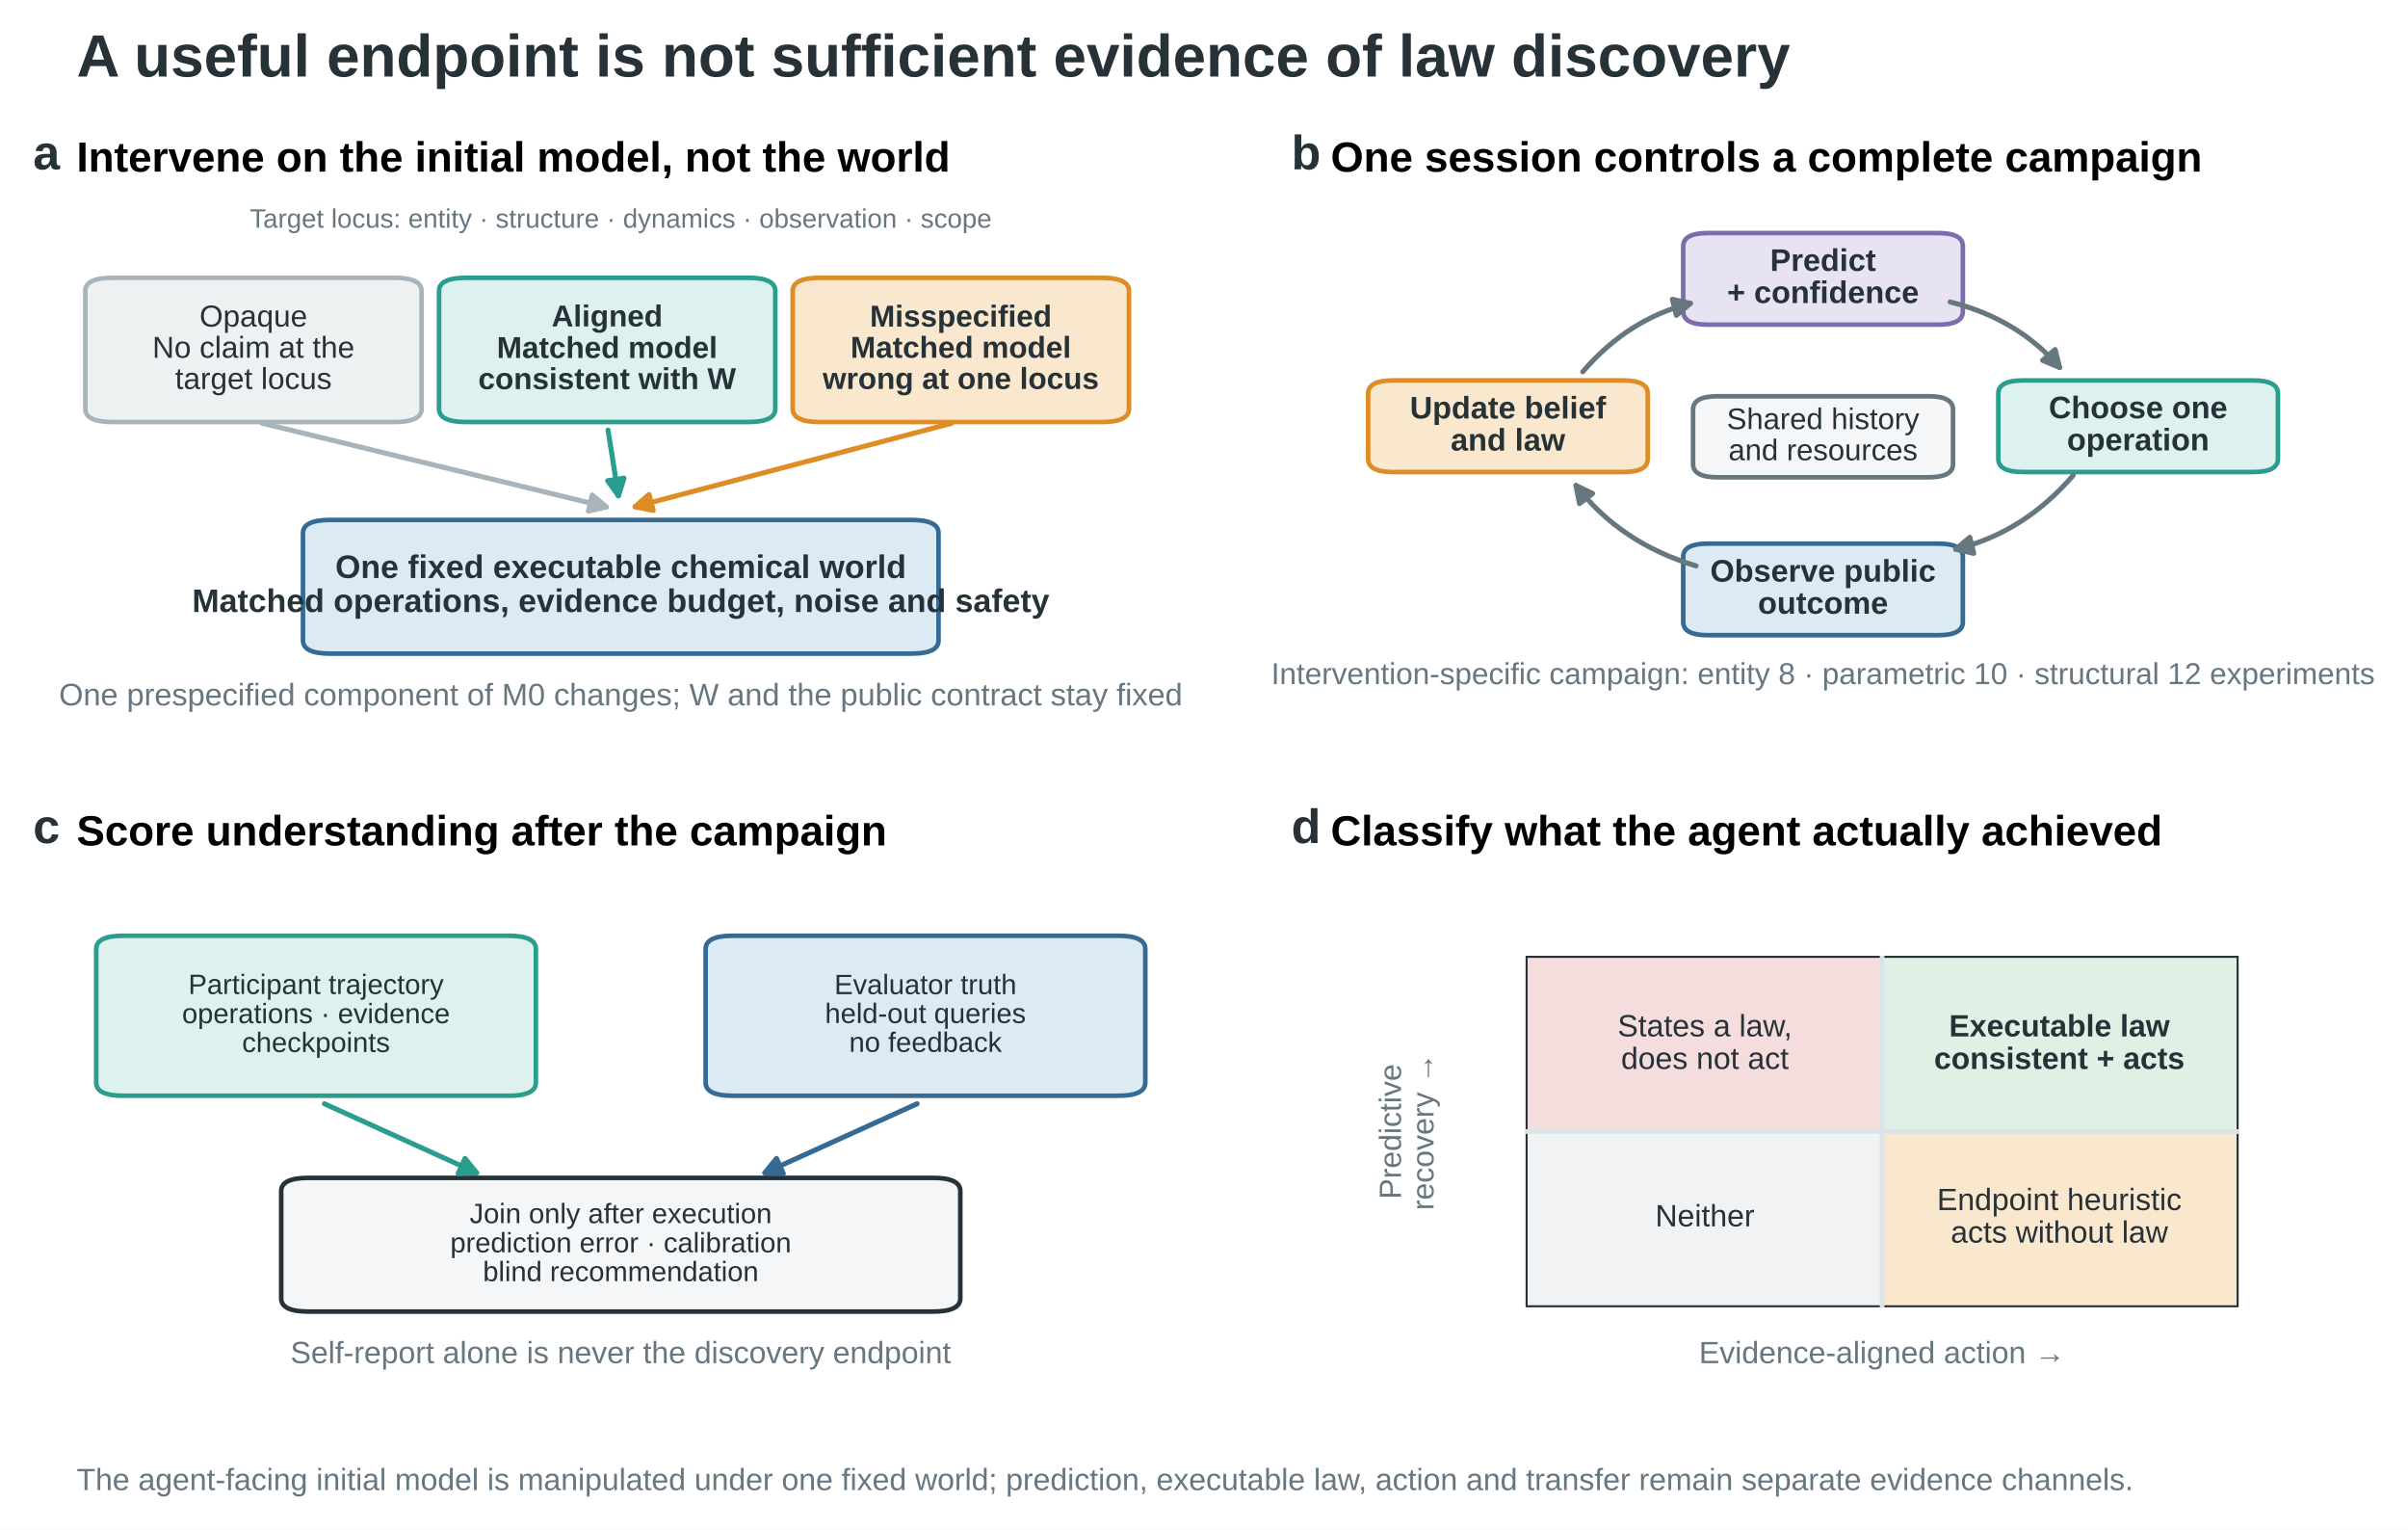
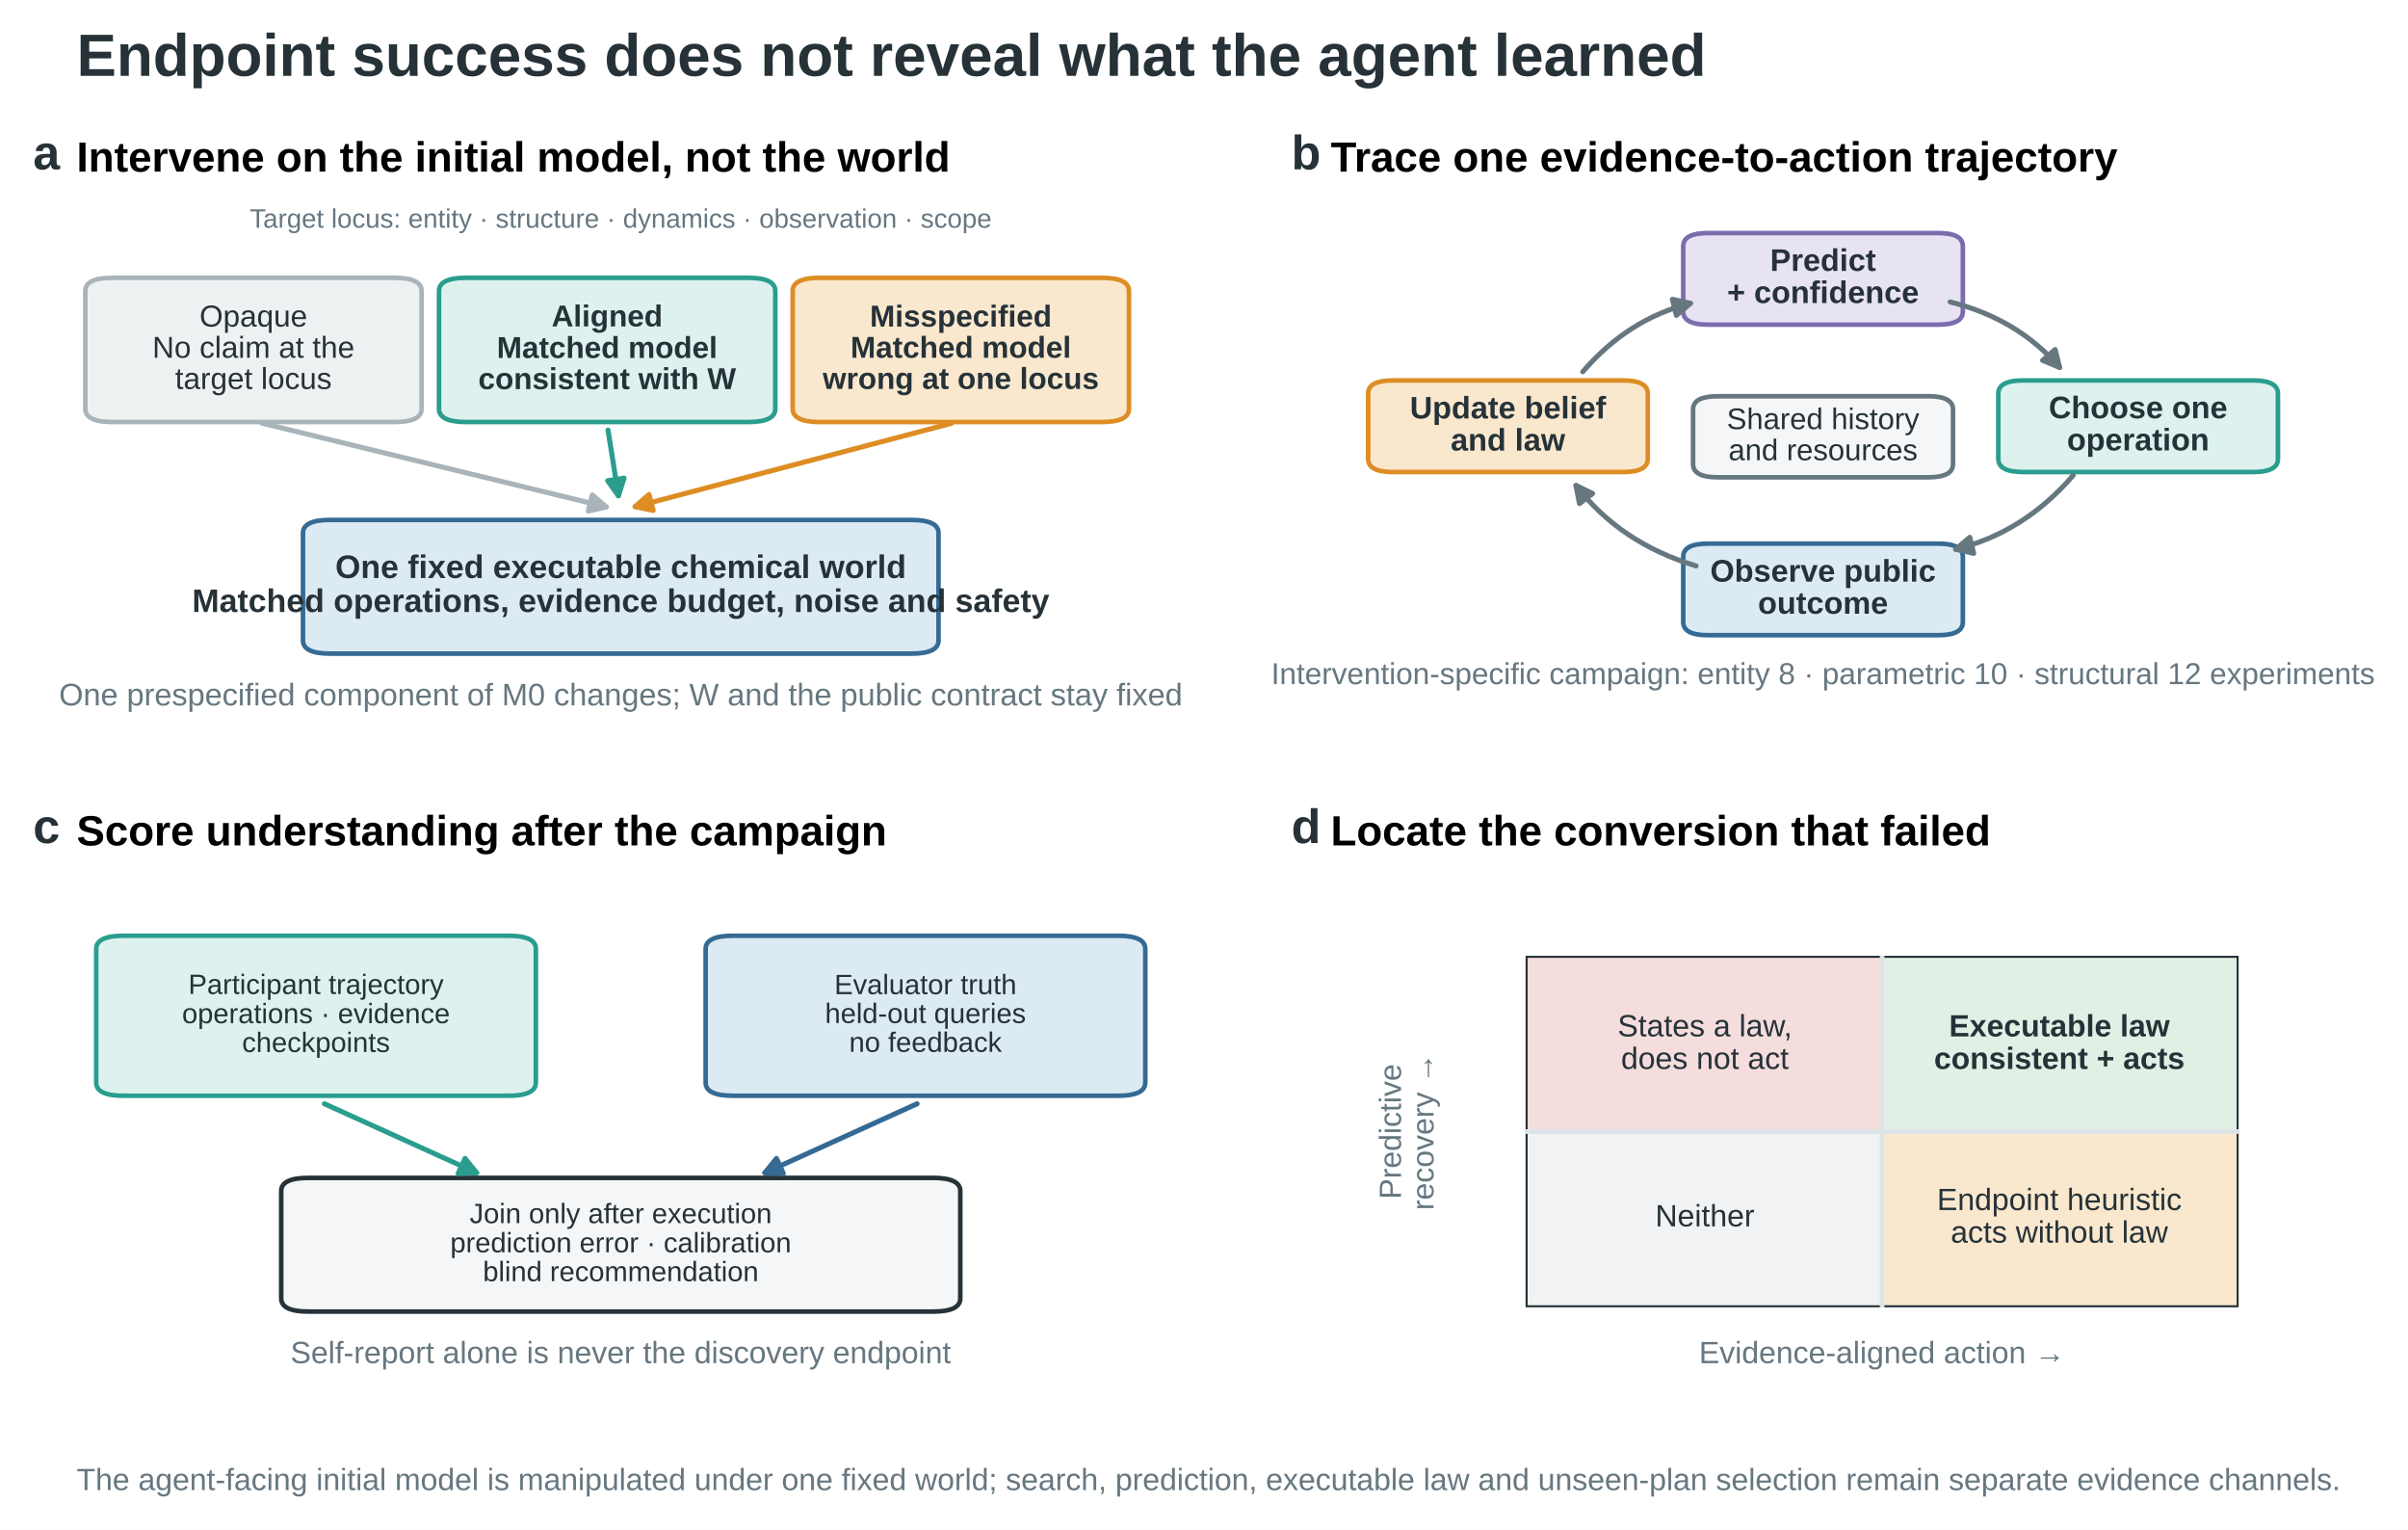
<svg xmlns="http://www.w3.org/2000/svg" width="524.138pt" height="332.866pt" viewBox="0 0 524.138 332.866" version="1.1">
  <defs>
    <style type="text/css">*{stroke-linejoin: round; stroke-linecap: butt}</style>
  </defs>
  <g id="figure_1">
    <g id="patch_1">
      <path d="M 0 332.866 L 524.138 332.866 L 524.138 0 L 0 0 z " style="fill: #ffffff" />
    </g>
    <g id="axes_1">
      <g id="patch_2">
        <path d="M 24.492 91.834 L 85.844 91.834 Q 91.766 91.834 91.766 88.97 L 91.766 63.314 Q 91.766 60.451 85.844 60.451 L 24.492 60.451 Q 18.57 60.451 18.57 63.314 L 18.57 88.97 Q 18.57 91.834 24.492 91.834 z " clip-path="url(#p7e78df8d4a)" style="fill: #eef1f2; stroke: #a8b4ba; stroke-linejoin: miter" />
      </g>
      <g id="patch_3">
        <path d="M 56.992 92.077 Q 95.083 101.341 131.98 110.314 " clip-path="url(#p7e78df8d4a)" style="fill: none; stroke: #a8b4ba; stroke-width: 1.1; stroke-linecap: round" />
        <path d="M 128.907 107.714 L 131.98 110.314 L 128.056 111.212 z " clip-path="url(#p7e78df8d4a)" style="fill: #a8b4ba; stroke: #a8b4ba; stroke-width: 1.1; stroke-linecap: round" />
      </g>
      <g id="patch_4">
        <path d="M 101.478 91.834 L 162.83 91.834 Q 168.752 91.834 168.752 88.97 L 168.752 63.314 Q 168.752 60.451 162.83 60.451 L 101.478 60.451 Q 95.556 60.451 95.556 63.314 L 95.556 88.97 Q 95.556 91.834 101.478 91.834 z " clip-path="url(#p7e78df8d4a)" style="fill: #ddf2ee; stroke: #2a9d8f; stroke-linejoin: miter" />
      </g>
      <g id="patch_5">
        <path d="M 132.348 93.578 Q 133.575 101.338 134.61 107.883 " clip-path="url(#p7e78df8d4a)" style="fill: none; stroke: #2a9d8f; stroke-width: 1.1; stroke-linecap: round" />
        <path d="M 135.826 104.046 L 134.61 107.883 L 132.27 104.609 z " clip-path="url(#p7e78df8d4a)" style="fill: #2a9d8f; stroke: #2a9d8f; stroke-width: 1.1; stroke-linecap: round" />
      </g>
      <g id="patch_6">
        <path d="M 178.464 91.834 L 239.816 91.834 Q 245.738 91.834 245.738 88.97 L 245.738 63.314 Q 245.738 60.451 239.816 60.451 L 178.464 60.451 Q 172.542 60.451 172.542 63.314 L 172.542 88.97 Q 172.542 91.834 178.464 91.834 z " clip-path="url(#p7e78df8d4a)" style="fill: #f9e8ce; stroke: #dd8d24; stroke-linejoin: miter" />
      </g>
      <g id="patch_7">
        <path d="M 207.087 92.115 Q 172.07 101.34 138.242 110.252 " clip-path="url(#p7e78df8d4a)" style="fill: none; stroke: #dd8d24; stroke-width: 1.1; stroke-linecap: round" />
        <path d="M 142.181 111.076 L 138.242 110.252 L 141.264 107.595 z " clip-path="url(#p7e78df8d4a)" style="fill: #dd8d24; stroke: #dd8d24; stroke-width: 1.1; stroke-linecap: round" />
      </g>
      <g id="patch_8">
        <path d="M 71.868 142.23 L 198.362 142.23 Q 204.284 142.23 204.284 139.367 L 204.284 116.001 Q 204.284 113.138 198.362 113.138 L 71.868 113.138 Q 65.946 113.138 65.946 116.001 L 65.946 139.367 Q 65.946 142.23 71.868 142.23 z " clip-path="url(#p7e78df8d4a)" style="fill: #dceaf4; stroke: #356a94; stroke-linejoin: miter" />
      </g>
      <g id="text_1">
        <text style="font-size: 5.8px; font-family: 'Arial', 'Helvetica', 'DejaVu Sans', sans-serif; text-anchor: middle; fill: #667780" x="135.115" y="49.546" transform="rotate(-0 135.1152 49.54625)">Target locus: entity · structure · dynamics · observation · scope</text>
      </g>
      <g id="text_2">
        <text style="font-size: 6.6px; font-family: 'Arial', 'Helvetica', 'DejaVu Sans', sans-serif; fill: #263238" transform="translate(43.42587 71.06041)">Opaque</text>
        <text style="font-size: 6.6px; font-family: 'Arial', 'Helvetica', 'DejaVu Sans', sans-serif; fill: #263238" transform="translate(33.16029 77.85218)">No claim at the</text>
        <text style="font-size: 6.6px; font-family: 'Arial', 'Helvetica', 'DejaVu Sans', sans-serif; fill: #263238" transform="translate(38.11029 84.64395)">target locus</text>
      </g>
      <g id="text_3">
        <text style="font-weight: 700; font-size: 6.6px; font-family: 'Arial', 'Helvetica', 'DejaVu Sans', sans-serif; fill: #263238" transform="translate(120.0556 71.02741)">Aligned</text>
        <text style="font-weight: 700; font-size: 6.6px; font-family: 'Arial', 'Helvetica', 'DejaVu Sans', sans-serif; fill: #263238" transform="translate(108.1359 77.89652)">Matched model</text>
        <text style="font-weight: 700; font-size: 6.6px; font-family: 'Arial', 'Helvetica', 'DejaVu Sans', sans-serif; fill: #263238" transform="translate(104.1063 84.67902)">consistent with W</text>
      </g>
      <g id="text_4">
        <text style="font-weight: 700; font-size: 6.6px; font-family: 'Arial', 'Helvetica', 'DejaVu Sans', sans-serif; fill: #263238" transform="translate(189.3356 71.06763)">Misspecified</text>
        <text style="font-weight: 700; font-size: 6.6px; font-family: 'Arial', 'Helvetica', 'DejaVu Sans', sans-serif; fill: #263238" transform="translate(185.1219 77.85012)">Matched model</text>
        <text style="font-weight: 700; font-size: 6.6px; font-family: 'Arial', 'Helvetica', 'DejaVu Sans', sans-serif; fill: #263238" transform="translate(179.0736 84.63261)">wrong at one locus</text>
      </g>
      <g id="text_5">
        <text style="font-weight: 700; font-size: 7.1px; font-family: 'Arial', 'Helvetica', 'DejaVu Sans', sans-serif; fill: #263238" transform="translate(72.97245 125.7795)">One fixed executable chemical world</text>
        <text style="font-weight: 700; font-size: 7.1px; font-family: 'Arial', 'Helvetica', 'DejaVu Sans', sans-serif; fill: #263238" transform="translate(41.81676 133.1762)">Matched operations, evidence budget, noise and safety</text>
      </g>
      <g id="text_6">
        <text style="font-size: 6.8px; font-family: 'Arial', 'Helvetica', 'DejaVu Sans', sans-serif; text-anchor: middle; fill: #667780" x="135.115" y="153.498" transform="rotate(-0 135.1152 153.4983)">One prespecified component of M0 changes; W and the public contract stay fixed</text>
      </g>
      <g id="text_7">
        <text style="font-weight: 700; font-size: 10.5px; font-family: 'Arial', 'Helvetica', 'DejaVu Sans', sans-serif; text-anchor: start; fill: #263238" x="7.2" y="36.846" transform="rotate(-0 7.2 36.84578)">a</text>
      </g>
      <g id="text_8">
        <text style="font-weight: 700; font-size: 9.2px; font-family: 'Arial', 'Helvetica', 'DejaVu Sans', sans-serif; text-anchor: start" x="16.675" y="37.354" transform="rotate(-0 16.6752 37.354)">Intervene on the initial model, not the world</text>
      </g>
    </g>
    <g id="axes_2">
      <g id="patch_9">
        <path d="M 371.736 70.645 L 421.887 70.645 Q 427.245 70.645 427.245 67.781 L 427.245 53.579 Q 427.245 50.715 421.887 50.715 L 371.736 50.715 Q 366.378 50.715 366.378 53.579 L 366.378 67.781 Q 366.378 70.645 371.736 70.645 z " clip-path="url(#pbe5b9030df)" style="fill: #e8e3f3; stroke: #7b6cad; stroke-linejoin: miter" />
      </g>
      <g id="patch_10">
        <path d="M 440.318 102.715 L 490.469 102.715 Q 495.827 102.715 495.827 99.851 L 495.827 85.649 Q 495.827 82.786 490.469 82.786 L 440.318 82.786 Q 434.96 82.786 434.96 85.649 L 434.96 99.851 Q 434.96 102.715 440.318 102.715 z " clip-path="url(#pbe5b9030df)" style="fill: #ddf2ee; stroke: #2a9d8f; stroke-linejoin: miter" />
      </g>
      <g id="patch_11">
        <path d="M 371.736 138.221 L 421.887 138.221 Q 427.245 138.221 427.245 135.358 L 427.245 121.155 Q 427.245 118.292 421.887 118.292 L 371.736 118.292 Q 366.378 118.292 366.378 121.155 L 366.378 135.358 Q 366.378 138.221 371.736 138.221 z " clip-path="url(#pbe5b9030df)" style="fill: #dceaf4; stroke: #356a94; stroke-linejoin: miter" />
      </g>
      <g id="patch_12">
        <path d="M 303.153 102.715 L 353.304 102.715 Q 358.662 102.715 358.662 99.851 L 358.662 85.649 Q 358.662 82.786 353.304 82.786 L 303.153 82.786 Q 297.795 82.786 297.795 85.649 L 297.795 99.851 Q 297.795 102.715 303.153 102.715 z " clip-path="url(#pbe5b9030df)" style="fill: #f9e8ce; stroke: #dd8d24; stroke-linejoin: miter" />
      </g>
      <g id="patch_13">
        <path d="M 373.879 103.86 L 419.743 103.86 Q 425.101 103.86 425.101 100.997 L 425.101 89.085 Q 425.101 86.222 419.743 86.222 L 373.879 86.222 Q 368.521 86.222 368.521 89.085 L 368.521 100.997 Q 368.521 103.86 373.879 103.86 z " clip-path="url(#pbe5b9030df)" style="fill: #f4f6f7; stroke: #667780; stroke-linejoin: miter" />
      </g>
      <g id="patch_14">
        <path d="M 424.483 65.71 Q 439.217 69.385 448.315 79.969 " clip-path="url(#pbe5b9030df)" style="fill: none; stroke: #667780; stroke-width: 1.1; stroke-linecap: round" />
        <path d="M 447.333 76.066 L 448.315 79.969 L 444.603 78.412 z " clip-path="url(#pbe5b9030df)" style="fill: #667780; stroke: #667780; stroke-width: 1.1; stroke-linecap: round" />
      </g>
      <g id="patch_15">
        <path d="M 451.255 103.45 Q 440.496 115.925 425.68 119.512 " clip-path="url(#pbe5b9030df)" style="fill: none; stroke: #667780; stroke-width: 1.1; stroke-linecap: round" />
        <path d="M 429.602 120.415 L 425.68 119.512 L 428.755 116.916 z " clip-path="url(#pbe5b9030df)" style="fill: #667780; stroke: #667780; stroke-width: 1.1; stroke-linecap: round" />
      </g>
      <g id="patch_16">
        <path d="M 369.171 123.137 Q 352.746 118.237 343.032 105.636 " clip-path="url(#pbe5b9030df)" style="fill: none; stroke: #667780; stroke-width: 1.1; stroke-linecap: round" />
        <path d="M 343.805 109.586 L 343.032 105.636 L 346.656 107.388 z " clip-path="url(#pbe5b9030df)" style="fill: #667780; stroke: #667780; stroke-width: 1.1; stroke-linecap: round" />
      </g>
      <g id="patch_17">
        <path d="M 344.509 80.898 Q 354.409 69.383 367.951 66.006 " clip-path="url(#pbe5b9030df)" style="fill: none; stroke: #667780; stroke-width: 1.1; stroke-linecap: round" />
        <path d="M 364.022 65.13 L 367.951 66.006 L 364.893 68.624 z " clip-path="url(#pbe5b9030df)" style="fill: #667780; stroke: #667780; stroke-width: 1.1; stroke-linecap: round" />
      </g>
      <g id="text_9">
        <text style="font-weight: 700; font-size: 6.8px; font-family: 'Arial', 'Helvetica', 'DejaVu Sans', sans-serif; fill: #263238" transform="translate(385.2852 58.94857)">Predict</text>
        <text style="font-weight: 700; font-size: 6.8px; font-family: 'Arial', 'Helvetica', 'DejaVu Sans', sans-serif; fill: #263238" transform="translate(375.9347 65.93659)">+ confidence</text>
      </g>
      <g id="text_10">
        <text style="font-weight: 700; font-size: 6.8px; font-family: 'Arial', 'Helvetica', 'DejaVu Sans', sans-serif; fill: #263238" transform="translate(445.9382 91.01889)">Choose one</text>
        <text style="font-weight: 700; font-size: 6.8px; font-family: 'Arial', 'Helvetica', 'DejaVu Sans', sans-serif; fill: #263238" transform="translate(449.9055 98.00691)">operation</text>
      </g>
      <g id="text_11">
        <text style="font-weight: 700; font-size: 6.8px; font-family: 'Arial', 'Helvetica', 'DejaVu Sans', sans-serif; fill: #263238" transform="translate(372.2494 126.5667)">Observe public</text>
        <text style="font-weight: 700; font-size: 6.8px; font-family: 'Arial', 'Helvetica', 'DejaVu Sans', sans-serif; fill: #263238" transform="translate(382.6444 133.5548)">outcome</text>
      </g>
      <g id="text_12">
        <text style="font-weight: 700; font-size: 6.8px; font-family: 'Arial', 'Helvetica', 'DejaVu Sans', sans-serif; fill: #263238" transform="translate(306.8826 91.06033)">Update belief</text>
        <text style="font-weight: 700; font-size: 6.8px; font-family: 'Arial', 'Helvetica', 'DejaVu Sans', sans-serif; fill: #263238" transform="translate(315.7604 98.04835)">and law</text>
      </g>
      <g id="text_13">
        <text style="font-size: 6.5px; font-family: 'Arial', 'Helvetica', 'DejaVu Sans', sans-serif; fill: #263238" transform="translate(375.8573 93.37839)">Shared history</text>
        <text style="font-size: 6.5px; font-family: 'Arial', 'Helvetica', 'DejaVu Sans', sans-serif; fill: #263238" transform="translate(376.2179 100.1434)">and resources</text>
      </g>
      <g id="text_14">
        <text style="font-size: 6.6px; font-family: 'Arial', 'Helvetica', 'DejaVu Sans', sans-serif; text-anchor: middle; fill: #667780" x="396.811" y="148.873" transform="rotate(-0 396.8112 148.8733)">Intervention-specific campaign: entity 8 · parametric 10 · structural 12 experiments</text>
      </g>
      <g id="text_15">
        <text style="font-weight: 700; font-size: 10.5px; font-family: 'Arial', 'Helvetica', 'DejaVu Sans', sans-serif; text-anchor: start; fill: #263238" x="281.078" y="36.846" transform="rotate(-0 281.0784 36.84578)">b</text>
      </g>
      <g id="text_16">
-         <text style="font-weight: 700; font-size: 9.2px; font-family: 'Arial', 'Helvetica', 'DejaVu Sans', sans-serif; text-anchor: start" x="289.651" y="37.354" transform="rotate(-0 289.6512 37.354)">One session controls a complete campaign</text>
+         <text style="font-weight: 700; font-size: 9.2px; font-family: 'Arial', 'Helvetica', 'DejaVu Sans', sans-serif; text-anchor: start" x="289.651" y="37.354" transform="rotate(-0 289.6512 37.354)">Trace one evidence-to-action trajectory</text>
      </g>
    </g>
    <g id="axes_3">
      <g id="patch_18">
        <path d="M 26.861 238.441 L 110.717 238.441 Q 116.639 238.441 116.639 235.578 L 116.639 206.485 Q 116.639 203.622 110.717 203.622 L 26.861 203.622 Q 20.939 203.622 20.939 206.485 L 20.939 235.578 Q 20.939 238.441 26.861 238.441 z " clip-path="url(#p0970078959)" style="fill: #ddf2ee; stroke: #2a9d8f; stroke-linejoin: miter" />
      </g>
      <g id="patch_19">
        <path d="M 159.514 238.441 L 243.369 238.441 Q 249.291 238.441 249.291 235.578 L 249.291 206.485 Q 249.291 203.622 243.369 203.622 L 159.514 203.622 Q 153.592 203.622 153.592 206.485 L 153.592 235.578 Q 153.592 238.441 159.514 238.441 z " clip-path="url(#p0970078959)" style="fill: #dceaf4; stroke: #356a94; stroke-linejoin: miter" />
      </g>
      <g id="patch_20">
        <path d="M 67.131 285.401 L 203.1 285.401 Q 209.022 285.401 209.022 282.538 L 209.022 259.172 Q 209.022 256.309 203.1 256.309 L 67.131 256.309 Q 61.209 256.309 61.209 259.172 L 61.209 282.538 Q 61.209 285.401 67.131 285.401 z " clip-path="url(#p0970078959)" style="fill: #f4f6f7; stroke: #263238; stroke-linejoin: miter" />
      </g>
      <g id="patch_21">
        <path d="M 70.609 240.183 Q 87.74 247.948 103.75 255.206 " clip-path="url(#p0970078959)" style="fill: none; stroke: #2a9d8f; stroke-width: 1.1; stroke-linecap: round" />
        <path d="M 101.215 252.08 L 103.75 255.206 L 99.728 255.359 z " clip-path="url(#p0970078959)" style="fill: #2a9d8f; stroke: #2a9d8f; stroke-width: 1.1; stroke-linecap: round" />
      </g>
      <g id="patch_22">
        <path d="M 199.621 240.183 Q 182.49 247.948 166.48 255.206 " clip-path="url(#p0970078959)" style="fill: none; stroke: #356a94; stroke-width: 1.1; stroke-linecap: round" />
        <path d="M 170.502 255.359 L 166.48 255.206 L 169.016 252.08 z " clip-path="url(#p0970078959)" style="fill: #356a94; stroke: #356a94; stroke-width: 1.1; stroke-linecap: round" />
      </g>
      <g id="text_17">
        <text style="font-size: 6.1px; font-family: 'Arial', 'Helvetica', 'DejaVu Sans', sans-serif; fill: #263238" transform="translate(40.99043 216.2954)">Participant trajectory</text>
        <text style="font-size: 6.1px; font-family: 'Arial', 'Helvetica', 'DejaVu Sans', sans-serif; fill: #263238" transform="translate(39.62842 222.6442)">operations · evidence</text>
        <text style="font-size: 6.1px; font-family: 'Arial', 'Helvetica', 'DejaVu Sans', sans-serif; fill: #263238" transform="translate(52.68337 228.9214)">checkpoints</text>
      </g>
      <g id="text_18">
        <text style="font-size: 6.1px; font-family: 'Arial', 'Helvetica', 'DejaVu Sans', sans-serif; fill: #263238" transform="translate(181.6075 216.3312)">Evaluator truth</text>
        <text style="font-size: 6.1px; font-family: 'Arial', 'Helvetica', 'DejaVu Sans', sans-serif; fill: #263238" transform="translate(179.5707 222.6084)">held-out queries</text>
        <text style="font-size: 6.1px; font-family: 'Arial', 'Helvetica', 'DejaVu Sans', sans-serif; fill: #263238" transform="translate(184.8243 228.8857)">no feedback</text>
      </g>
      <g id="text_19">
        <text style="font-size: 6.1px; font-family: 'Arial', 'Helvetica', 'DejaVu Sans', sans-serif; fill: #263238" transform="translate(102.2257 266.1561)">Join only after execution</text>
        <text style="font-size: 6.1px; font-family: 'Arial', 'Helvetica', 'DejaVu Sans', sans-serif; fill: #263238" transform="translate(97.99384 272.5049)">prediction error · calibration</text>
        <text style="font-size: 6.1px; font-family: 'Arial', 'Helvetica', 'DejaVu Sans', sans-serif; fill: #263238" transform="translate(105.1089 278.7821)">blind recommendation</text>
      </g>
      <g id="text_20">
        <text style="font-size: 6.7px; font-family: 'Arial', 'Helvetica', 'DejaVu Sans', sans-serif; text-anchor: middle; fill: #667780" x="135.115" y="296.626" transform="rotate(-0 135.1152 296.6258)">Self-report alone is never the discovery endpoint</text>
      </g>
      <g id="text_21">
        <text style="font-weight: 700; font-size: 10.5px; font-family: 'Arial', 'Helvetica', 'DejaVu Sans', sans-serif; text-anchor: start; fill: #263238" x="7.2" y="183.453" transform="rotate(-0 7.2 183.4529)">c</text>
      </g>
      <g id="text_22">
        <text style="font-weight: 700; font-size: 9.2px; font-family: 'Arial', 'Helvetica', 'DejaVu Sans', sans-serif; text-anchor: start" x="16.675" y="183.961" transform="rotate(-0 16.6752 183.9612)">Score understanding after the campaign</text>
      </g>
    </g>
    <g id="axes_4">
      <g id="patch_23">
        <path d="M 332.515 284.027 L 486.826 284.027 L 486.826 208.432 L 332.515 208.432 L 332.515 284.027 z " clip-path="url(#pc443c9c836)" style="fill: none; stroke: #263238; stroke-width: 0.9; stroke-linejoin: miter" />
      </g>
      <g id="patch_24">
        <path d="M 332.515 246.23 L 409.67 246.23 L 409.67 208.432 L 332.515 208.432 z " clip-path="url(#pc443c9c836)" style="fill: #f5dddd" />
      </g>
      <g id="patch_25">
        <path d="M 409.67 246.23 L 486.826 246.23 L 486.826 208.432 L 409.67 208.432 z " clip-path="url(#pc443c9c836)" style="fill: #e1f0e5" />
      </g>
      <g id="patch_26">
        <path d="M 332.515 284.027 L 409.67 284.027 L 409.67 246.23 L 332.515 246.23 z " clip-path="url(#pc443c9c836)" style="fill: #f0f2f3" />
      </g>
      <g id="patch_27">
        <path d="M 409.67 284.027 L 486.826 284.027 L 486.826 246.23 L 409.67 246.23 z " clip-path="url(#pc443c9c836)" style="fill: #f9e8ce" />
      </g>
      <g id="line2d_1">
        <path d="M 409.67 284.027 L 409.67 208.432 " clip-path="url(#pc443c9c836)" style="fill: none; stroke: #dce4e8; stroke-linecap: square" />
      </g>
      <g id="line2d_2">
        <path d="M 332.515 246.23 L 486.826 246.23 " clip-path="url(#pc443c9c836)" style="fill: none; stroke: #dce4e8; stroke-linecap: square" />
      </g>
      <g id="text_23">
        <text style="font-size: 6.7px; font-family: 'Arial', 'Helvetica', 'DejaVu Sans', sans-serif; fill: #263238" transform="translate(352.0988 225.5198)">States a law,</text>
        <text style="font-size: 6.7px; font-family: 'Arial', 'Helvetica', 'DejaVu Sans', sans-serif; fill: #263238" transform="translate(352.8426 232.6063)">does not act</text>
      </g>
      <g id="text_24">
        <text style="font-weight: 700; font-size: 6.7px; font-family: 'Arial', 'Helvetica', 'DejaVu Sans', sans-serif; fill: #263238" transform="translate(424.2306 225.5292)">Executable law</text>
        <text style="font-weight: 700; font-size: 6.7px; font-family: 'Arial', 'Helvetica', 'DejaVu Sans', sans-serif; fill: #263238" transform="translate(420.9743 232.6063)">consistent + acts</text>
      </g>
      <g id="text_25">
        <text style="font-size: 6.7px; font-family: 'Arial', 'Helvetica', 'DejaVu Sans', sans-serif; text-anchor: middle; fill: #263238" x="371.093" y="266.86" transform="rotate(-0 371.0928 266.8602)">Neither</text>
      </g>
      <g id="text_26">
        <text style="font-size: 6.7px; font-family: 'Arial', 'Helvetica', 'DejaVu Sans', sans-serif; fill: #263238" transform="translate(421.6197 263.317)">Endpoint heuristic</text>
        <text style="font-size: 6.7px; font-family: 'Arial', 'Helvetica', 'DejaVu Sans', sans-serif; fill: #263238" transform="translate(424.6028 270.4035)">acts without law</text>
      </g>
      <g id="text_27">
        <text style="font-size: 6.7px; font-family: 'Arial', 'Helvetica', 'DejaVu Sans', sans-serif; text-anchor: middle; fill: #667780" x="409.67" y="296.626" transform="rotate(-0 409.6704 296.6258)">Evidence-aligned action →</text>
      </g>
      <g id="text_28">
        <text style="font-size: 6.7px; font-family: 'Arial', 'Helvetica', 'DejaVu Sans', sans-serif; fill: #667780" transform="translate(304.9463 260.9376) rotate(-90)">Predictive</text>
        <text style="font-size: 6.7px; font-family: 'Arial', 'Helvetica', 'DejaVu Sans', sans-serif; fill: #667780" transform="translate(312.0328 263.3549) rotate(-90)">recovery →</text>
      </g>
      <g id="text_29">
        <text style="font-weight: 700; font-size: 10.5px; font-family: 'Arial', 'Helvetica', 'DejaVu Sans', sans-serif; text-anchor: start; fill: #263238" x="281.078" y="183.453" transform="rotate(-0 281.0784 183.4529)">d</text>
      </g>
      <g id="text_30">
-         <text style="font-weight: 700; font-size: 9.2px; font-family: 'Arial', 'Helvetica', 'DejaVu Sans', sans-serif; text-anchor: start" x="289.651" y="183.961" transform="rotate(-0 289.6512 183.9612)">Classify what the agent actually achieved</text>
+         <text style="font-weight: 700; font-size: 9.2px; font-family: 'Arial', 'Helvetica', 'DejaVu Sans', sans-serif; text-anchor: start" x="289.651" y="183.961" transform="rotate(-0 289.6512 183.9612)">Locate the conversion that failed</text>
      </g>
    </g>
    <g id="text_31">
-       <text style="font-weight: 700; font-size: 13px; font-family: 'Arial', 'Helvetica', 'DejaVu Sans', sans-serif; text-anchor: start; fill: #263238" x="16.675" y="16.664" transform="rotate(-0 16.6752 16.66359)">A useful endpoint is not sufficient evidence of law discovery</text>
+       <text style="font-weight: 700; font-size: 13px; font-family: 'Arial', 'Helvetica', 'DejaVu Sans', sans-serif; text-anchor: start; fill: #263238" x="16.675" y="16.505" transform="rotate(-0 16.6752 16.50516)">Endpoint success does not reveal what the agent learned</text>
    </g>
    <g id="text_32">
-       <text style="font-size: 6.7px; font-family: 'Arial', 'Helvetica', 'DejaVu Sans', sans-serif; text-anchor: start; fill: #667780" x="16.675" y="324.256" transform="rotate(-0 16.6752 324.2556)">The agent-facing initial model is manipulated under one fixed world; prediction, executable law, action and transfer remain separate evidence channels.</text>
+       <text style="font-size: 6.7px; font-family: 'Arial', 'Helvetica', 'DejaVu Sans', sans-serif; text-anchor: start; fill: #667780" x="16.675" y="324.256" transform="rotate(-0 16.6752 324.2556)">The agent-facing initial model is manipulated under one fixed world; search, prediction, executable law and unseen-plan selection remain separate evidence channels.</text>
    </g>
  </g>
  <defs>
    <clipPath id="p7e78df8d4a">
      <rect x="16.675" y="42.354" width="236.88" height="114.537" />
    </clipPath>
    <clipPath id="pbe5b9030df">
      <rect x="289.651" y="42.354" width="214.32" height="114.537" />
    </clipPath>
    <clipPath id="p0970078959">
      <rect x="16.675" y="188.961" width="236.88" height="114.537" />
    </clipPath>
    <clipPath id="pc443c9c836">
      <rect x="289.651" y="188.961" width="214.32" height="114.537" />
    </clipPath>
  </defs>
</svg>
